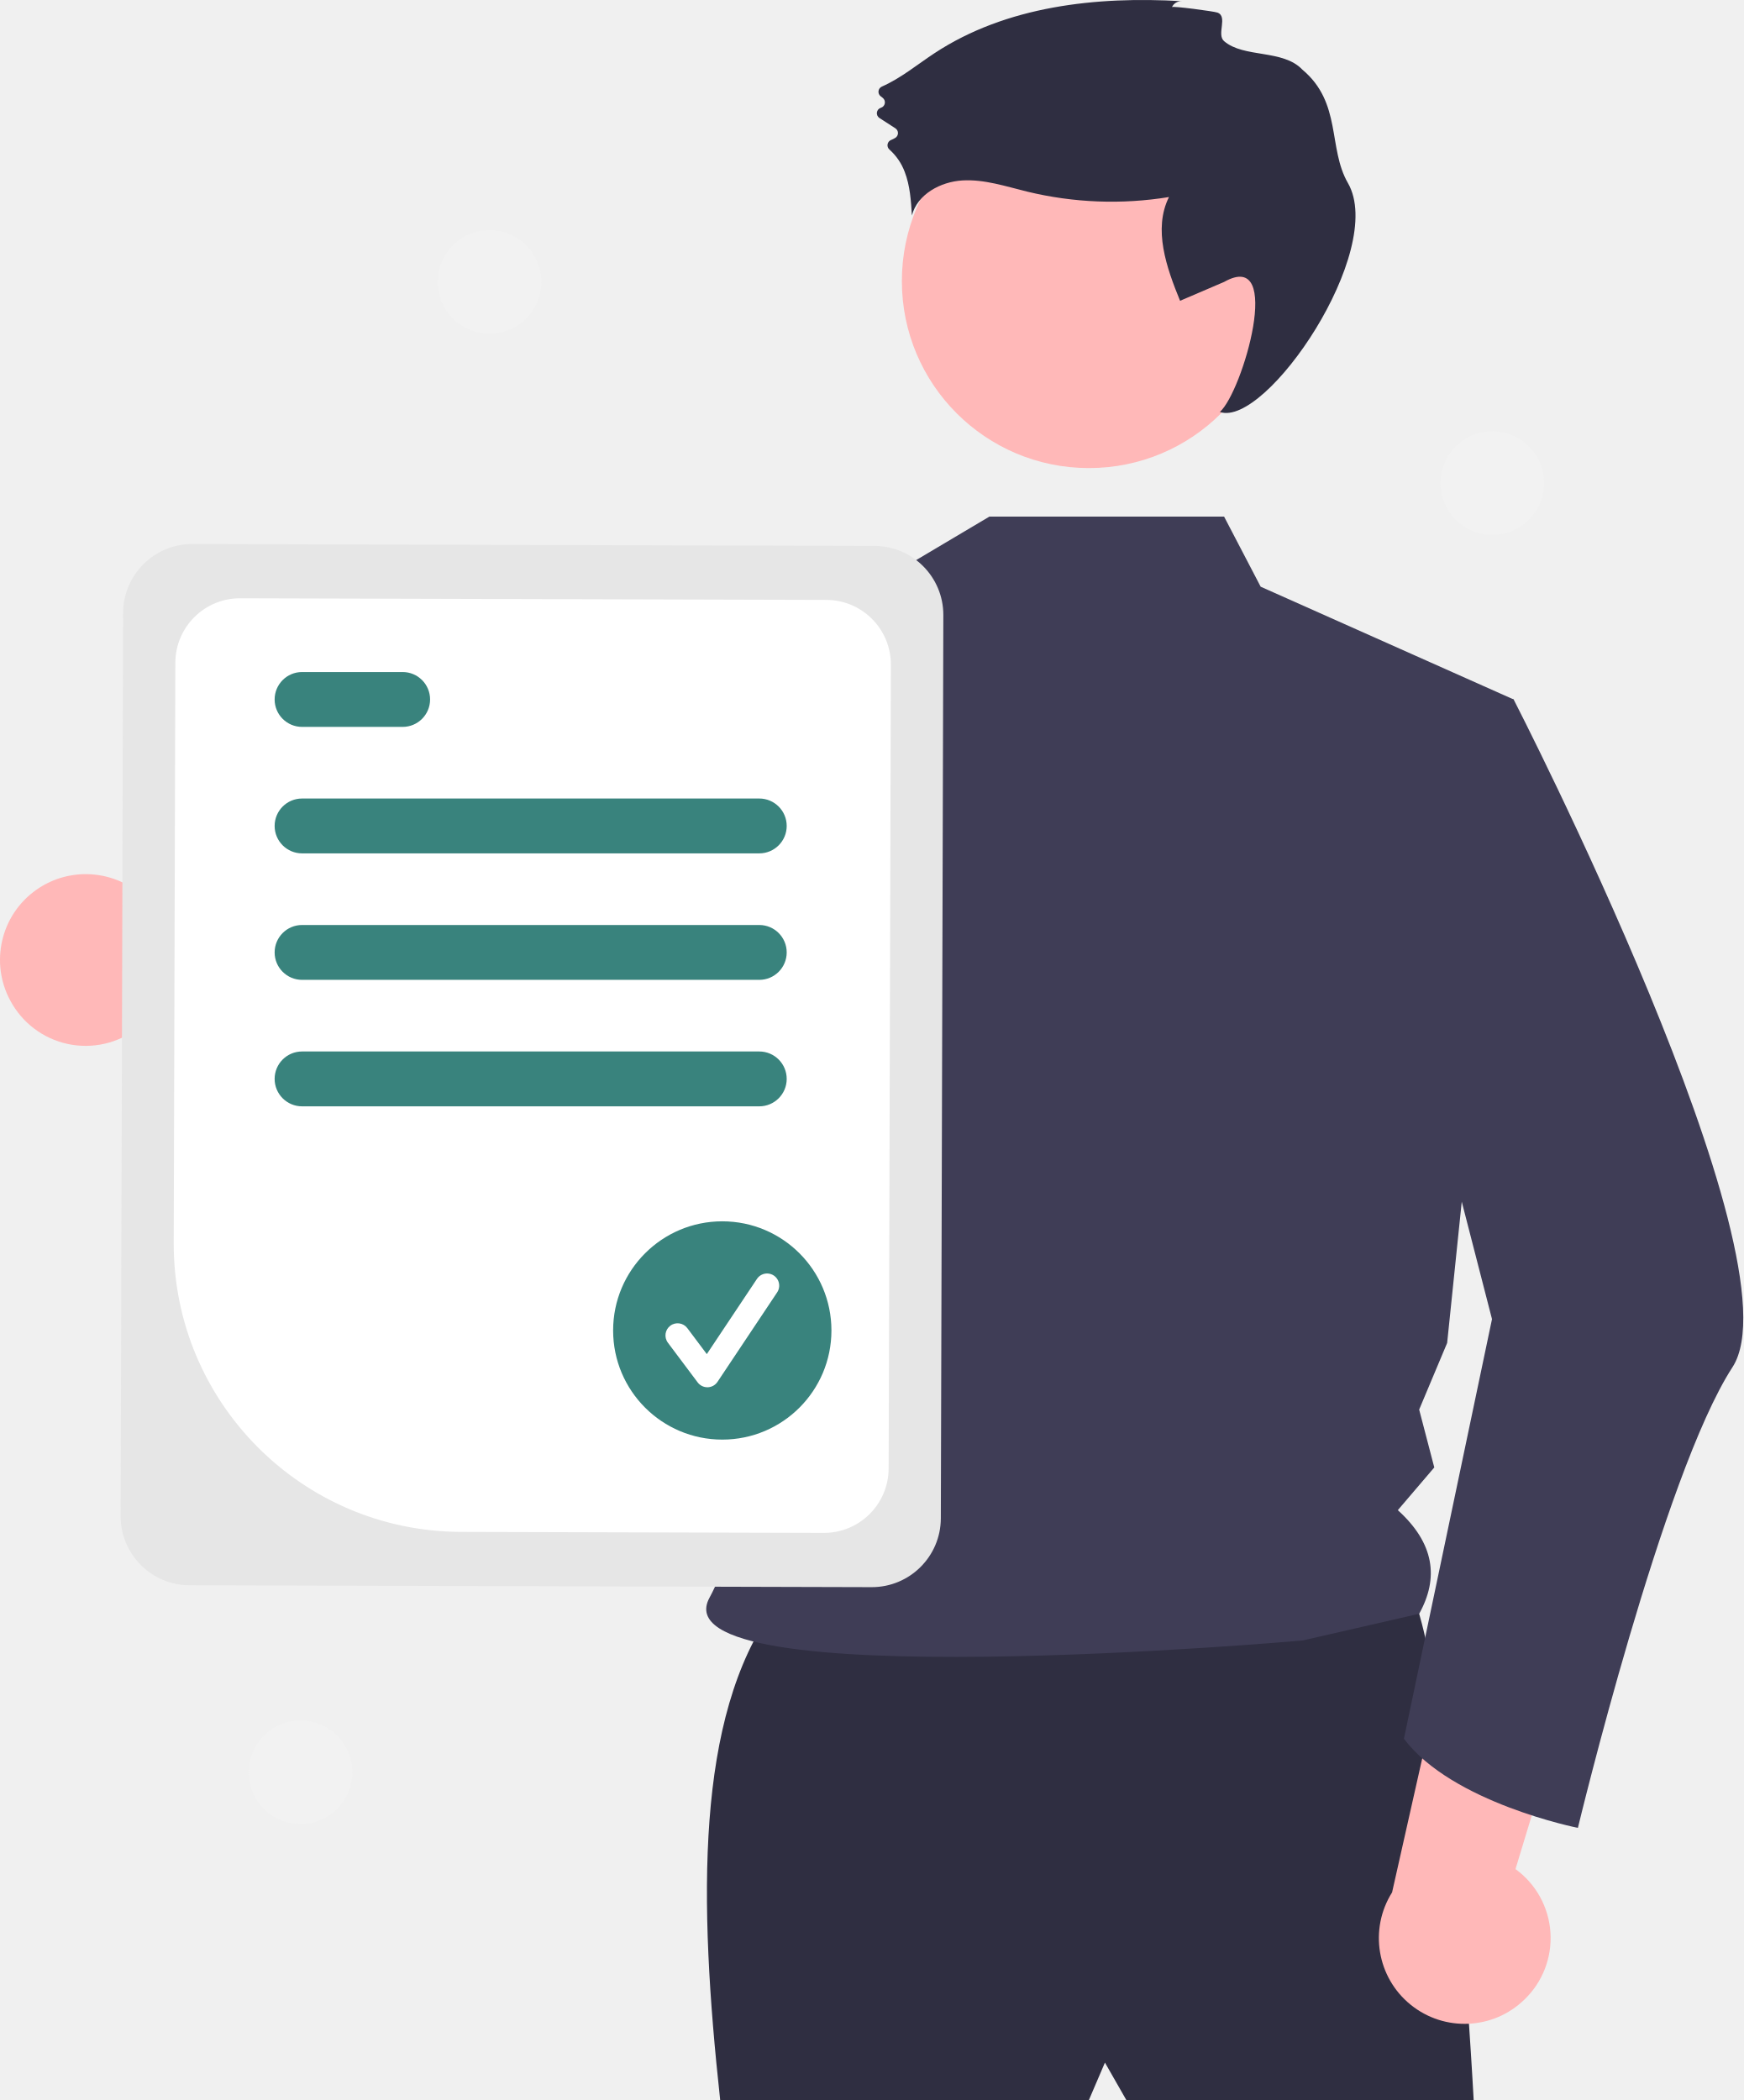
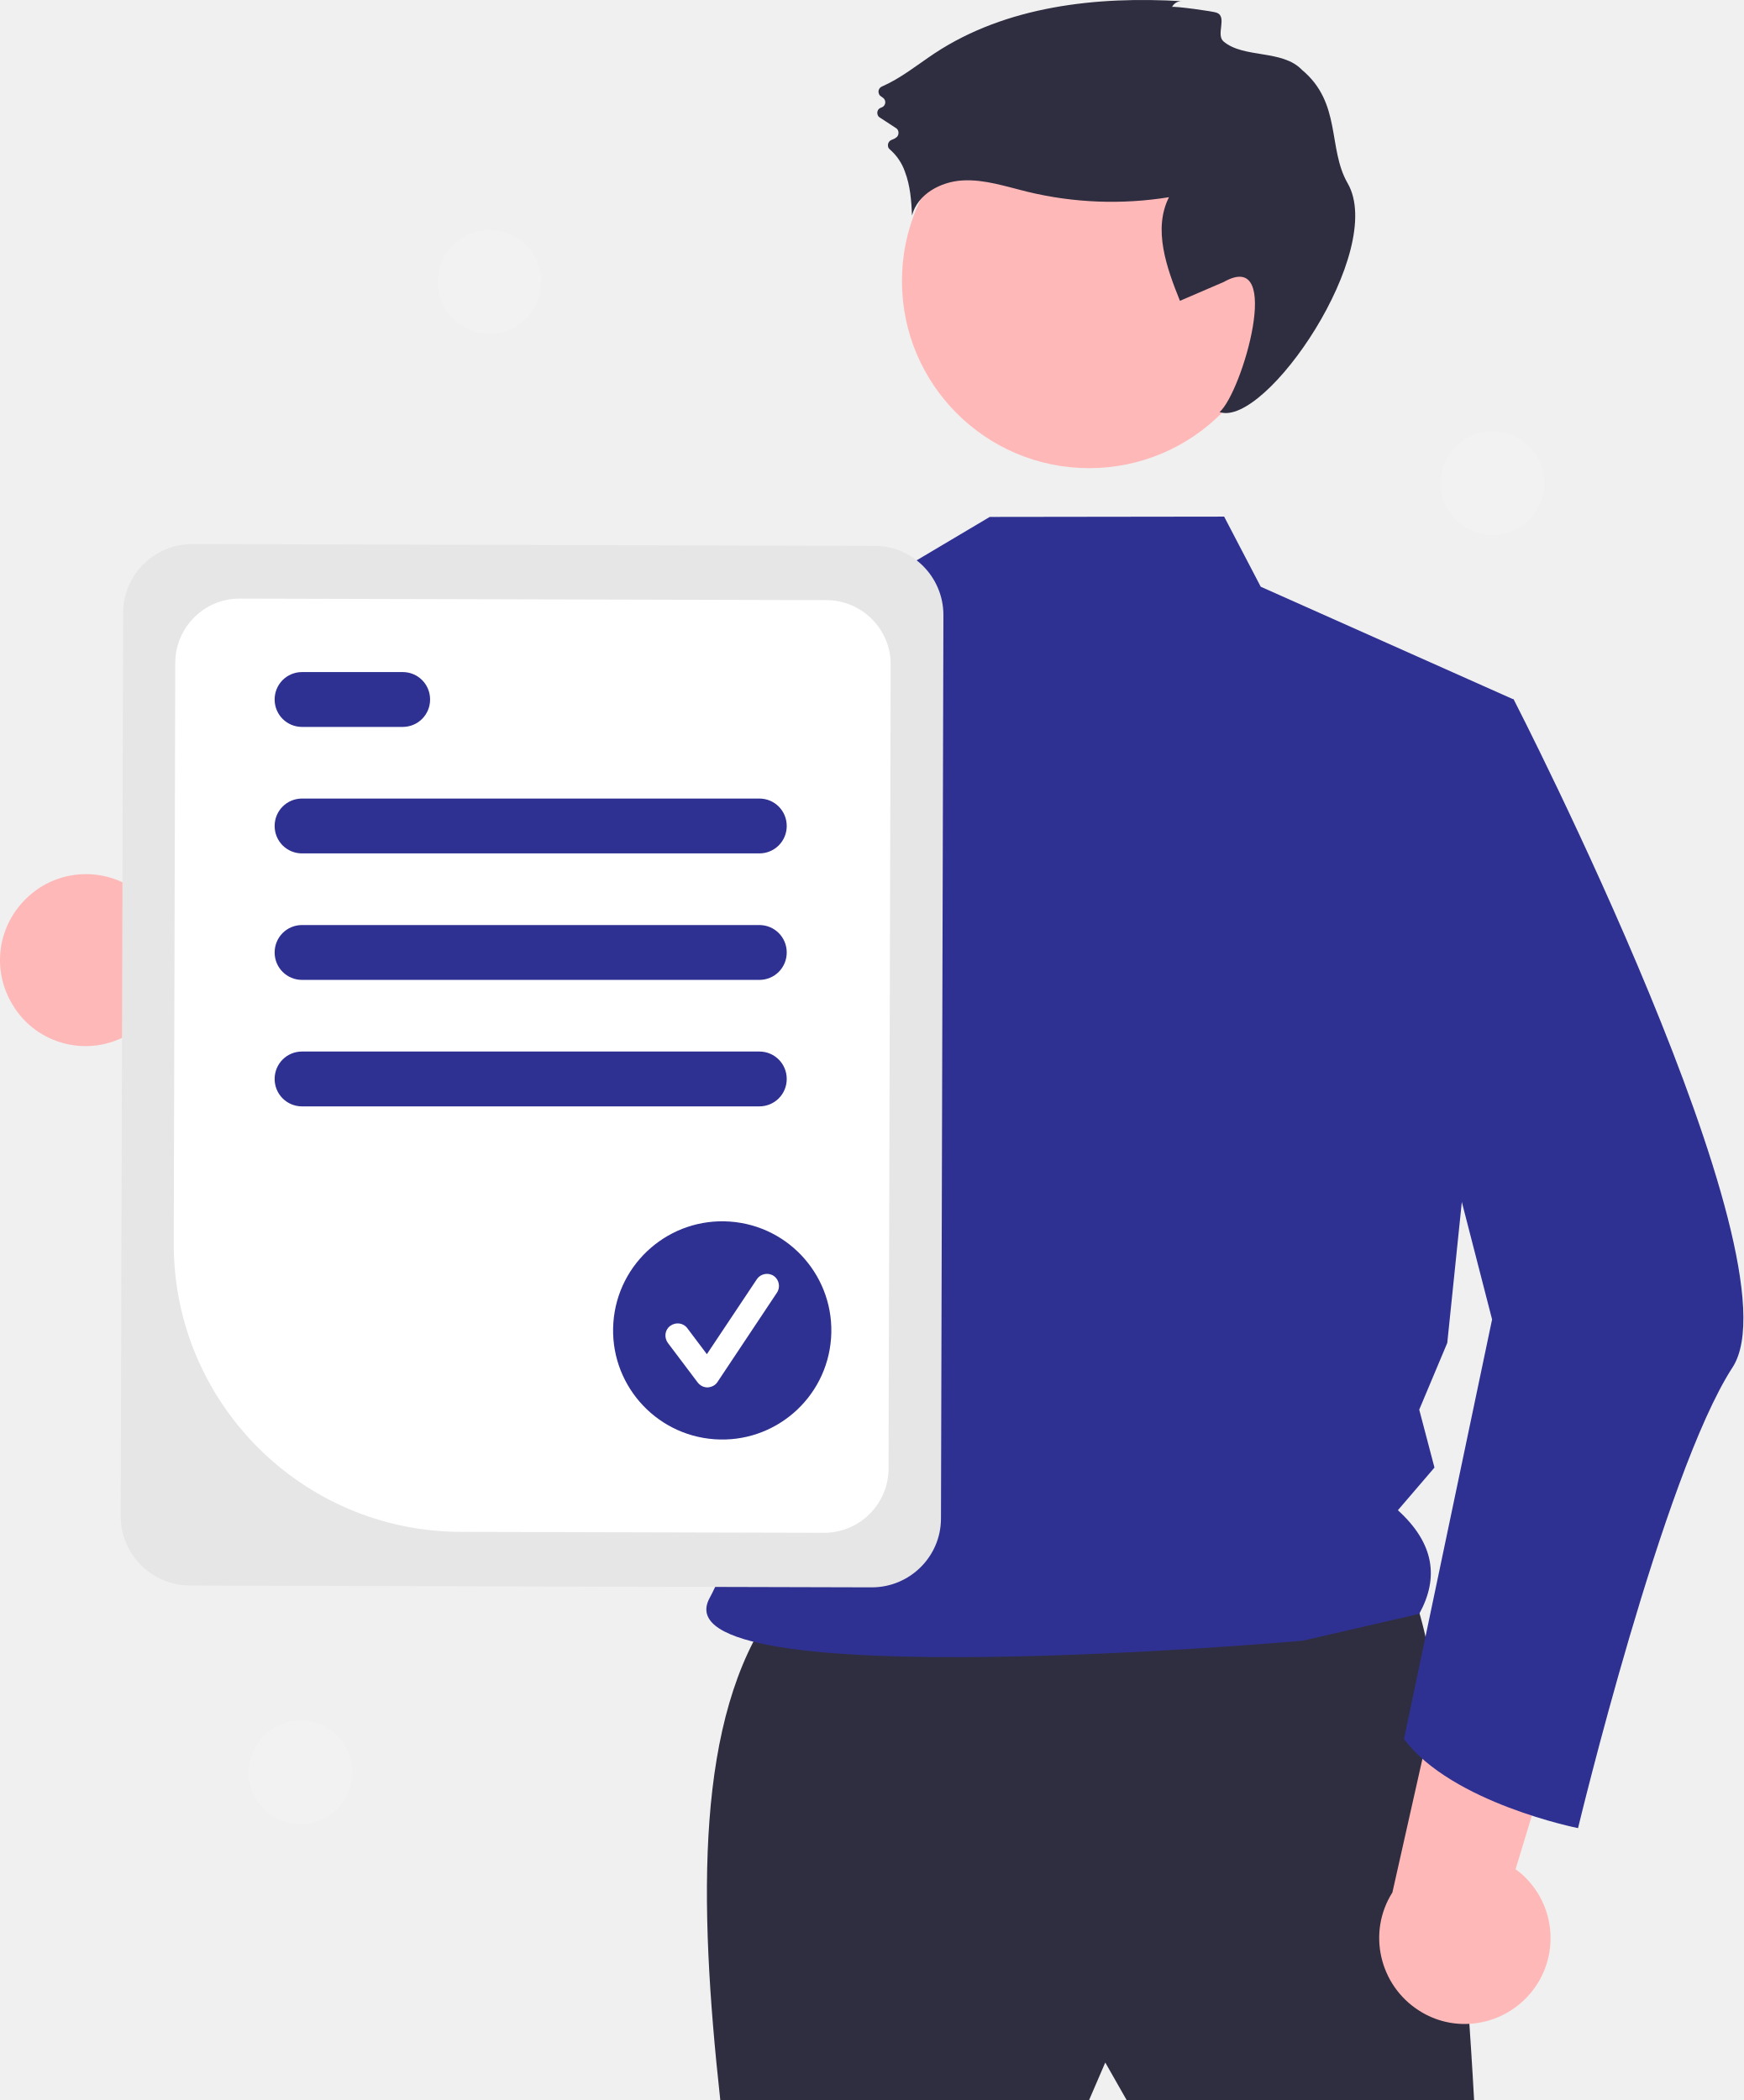
- <svg xmlns="http://www.w3.org/2000/svg" data-name="Layer 1" width="571.94" height="689.038" viewBox="0 0 571.94 689.038">
-   <path d="M310.019,435.422a27.981,27.981,0,0,0,42.374,6.734L438.65,491.628,435.436,440.056l-81.418-39.072a28.133,28.133,0,0,0-43.998,34.439Z" transform="translate(-305.9303 -105.8648)" fill="#ffb8b8" />
-   <path d="M559.741,633.604c-25.586,35.812-24.671,95.726-17.533,161.299l120.974,0,5.26-12.273,7.013,12.273H789.417s-8.766-166.559-24.546-171.819S559.741,633.604,559.741,633.604Z" transform="translate(-305.9303 -105.8648)" fill="#2f2e41" />
-   <circle cx="357.252" cy="92.218" r="61.364" fill="#ffb8b8" />
-   <path d="M707.534,275.368l12,23,83,37L780.717,546.504,771.534,568.368l4.961,18.987L764.534,601.368c12.007,10.864,13.532,22.236,7,34l-38.221,8.756s-212.521,18.898-194.611-14.026c19.57-35.974,24.553-142.215-18.649-198.988-36.677-48.199-8.519-110.742-8.519-110.742l87-26,32-19Z" transform="translate(-305.9303 -105.8648)" fill="#3f3d56" />
-   <path d="M690.426,108.195a3.385,3.385,0,0,1,3.257-1.933c-28.093-1.68-57.685,1.594-81.188,17.075-5.694,3.751-11.062,8.224-17.258,10.945a1.859,1.859,0,0,0-.38,3.163l.681.534a1.866,1.866,0,0,1-.607,3.253l0,0a1.866,1.866,0,0,0-.469,3.352l5.215,3.371a1.858,1.858,0,0,1,.017,3.126,9.271,9.271,0,0,1-1.387.703,1.862,1.862,0,0,0-.59,3.128,18.537,18.537,0,0,1,5.046,7.377c1.738,4.52,2.051,9.442,2.344,14.276,1.797-6.974,9.408-11.08,16.598-11.497s14.202,1.955,21.199,3.66a117.272,117.272,0,0,0,46.548,1.791c-5.256,10.549-.822,23.131,3.64,34.04l14.443-6.191c19.836-11.197,6.019,36.168-1.397,42.67,15.141,5.249,54.772-53.014,42.023-75.114-6.632-11.496-1.924-26.324-14.963-37.227-6.39-6.727-19.149-3.737-25.664-9.328-2.564-2.201,1.344-8.088-2.18-9.371C704.184,109.571,690.619,107.765,690.426,108.195Z" transform="translate(-305.9303 -105.8648)" fill="#2f2e41" />
-   <path d="M586.484,300.308c-11.26,49.99-40.14,166.71-69.44,191.12a17.092,17.092,0,0,1-6.52,3.85c-102.99,25.09-135.99-38.91-135.99-38.91s27.6-13.45,28.3-39.74l55.66,17.27,48.52-109.19,7.14-6.66.04-.04Z" transform="translate(-305.9303 -105.8648)" fill="#3f3d56" />
-   <path d="M806.075,761.941a27.982,27.982,0,0,0-2.938-42.806L832.009,623.982l-49.539,14.696L762.648,726.784a28.133,28.133,0,0,0,43.427,35.156Z" transform="translate(-305.9303 -105.8648)" fill="#ffb8b8" />
-   <path d="M779.65,330.045l22.884,5.323s94.584,184.028,71.792,219.093-50.715,151.156-50.715,151.156-41.298-8.21-57.077-29.249l28.896-137.686-29.805-115.715Z" transform="translate(-305.9303 -105.8648)" fill="#3f3d56" />
-   <path d="M345.51,603.32l.822-296.389a22.652,22.652,0,0,1,22.689-22.564l223.839.621a22.652,22.652,0,0,1,22.564,22.689l-.822,296.389a22.652,22.652,0,0,1-22.689,22.564l-223.839-.621A22.652,22.652,0,0,1,345.51,603.32Z" transform="translate(-305.9303 -105.8648)" fill="#e6e6e6" />
-   <path d="M362.928,513.846l.528-190.546a21.214,21.214,0,0,1,21.249-21.132l192.371.533a21.215,21.215,0,0,1,21.133,21.249l-.731,263.746A21.215,21.215,0,0,1,576.228,608.829L457.058,608.499A94.498,94.498,0,0,1,362.928,513.846Z" transform="translate(-305.9303 -105.8648)" fill="#fff" />
-   <path d="M555.034,385.868h-150a9,9,0,0,1,0-18h150a9,9,0,0,1,0,18Z" transform="translate(-305.9303 -105.8648)" fill="#39837d" />
-   <path d="M438.034,344.368h-33a9,9,0,0,1,0-18h33a9,9,0,0,1,0,18Z" transform="translate(-305.9303 -105.8648)" fill="#39837d" />
-   <path d="M555.034,427.368h-150a9,9,0,0,1,0-18h150a9,9,0,0,1,0,18Z" transform="translate(-305.9303 -105.8648)" fill="#39837d" />
-   <path d="M555.034,468.868h-150a9,9,0,0,1,0-18h150a9,9,0,0,1,0,18Z" transform="translate(-305.9303 -105.8648)" fill="#39837d" />
-   <circle cx="236.967" cy="436.543" r="35.811" fill="#39837d" />
-   <path d="M538.012,561.045a3.982,3.982,0,0,1-3.186-1.594l-9.77-13.027a3.983,3.983,0,1,1,6.374-4.78l6.392,8.522,16.416-24.624a3.984,3.984,0,1,1,6.629,4.419L541.326,559.271a3.985,3.985,0,0,1-3.204,1.773C538.085,561.045,538.048,561.045,538.012,561.045Z" transform="translate(-305.9303 -105.8648)" fill="#fff" />
-   <circle cx="160.604" cy="92.503" r="17" fill="#f2f2f2" />
-   <circle cx="98.604" cy="581.503" r="17" fill="#f2f2f2" />
-   <circle cx="489.604" cy="158.503" r="17" fill="#f2f2f2" />
+ <svg xmlns="http://www.w3.org/2000/svg" version="1.1" id="Layer_1" x="0px" y="0px" viewBox="0 0 571.9 689" style="enable-background:new 0 0 571.9 689;" xml:space="preserve">
+   <style type="text/css">
+ 	.st0{fill:#FFB8B8;}
+ 	.st1{fill:#2F2E41;}
+ 	.st2{fill:#2F3192;}
+ 	.st3{fill:#E6E6E6;}
+ 	.st4{fill:#FFFFFF;}
+ 	.st5{fill:#F2F2F2;}
+ </style>
+   <path class="st0" d="M4.1,329.6c7.9,13.3,25.1,17.6,38.4,9.6c1.4-0.8,2.7-1.8,4-2.9l86.3,49.5l-3.2-51.6l-81.4-39.1  c-11-11-28.8-11.1-39.8-0.1C-0.9,304.2-2.7,318.4,4.1,329.6z" />
+   <path class="st1" d="M253.8,527.7c-25.6,35.8-24.7,95.7-17.5,161.3h121l5.3-12.3l7,12.3h114c0,0-8.8-166.6-24.5-171.8  C443.2,512,253.8,527.7,253.8,527.7z" />
+   <circle class="st0" cx="357.3" cy="92.2" r="61.4" />
+   <path class="st2" d="M401.6,169.5l12,23l83,37l-21.8,211.1l-9.2,21.9l5,19l-12,14c12,10.9,13.5,22.2,7,34l-38.2,8.8  c0,0-212.5,18.9-194.6-14c19.6-36,24.6-142.2-18.6-199c-36.7-48.2-8.5-110.7-8.5-110.7l87-26l32-19L401.6,169.5z" />
+   <path class="st1" d="M384.5,2.3c0.6-1.2,1.9-2,3.3-1.9c-28.1-1.7-57.7,1.6-81.2,17.1c-5.7,3.8-11.1,8.2-17.3,10.9  c-0.9,0.4-1.4,1.5-0.9,2.5c0.1,0.3,0.3,0.5,0.6,0.7l0.7,0.5c0.8,0.6,1,1.8,0.3,2.6c-0.2,0.3-0.6,0.5-0.9,0.6l0,0  c-1,0.3-1.5,1.3-1.2,2.3c0.1,0.4,0.4,0.8,0.8,1l5.2,3.4c0.9,0.5,1.1,1.7,0.6,2.6c-0.1,0.2-0.3,0.4-0.6,0.6c-0.4,0.3-0.9,0.5-1.4,0.7  c-1,0.4-1.4,1.4-1.1,2.4c0.1,0.3,0.3,0.5,0.5,0.7c2.3,2,4,4.5,5,7.4c1.7,4.5,2.1,9.4,2.3,14.3c1.8-7,9.4-11.1,16.6-11.5  s14.2,2,21.2,3.7c15.2,3.7,31.1,4.3,46.5,1.8c-5.3,10.5-0.8,23.1,3.6,34l14.4-6.2c19.8-11.2,6,36.2-1.4,42.7  c15.1,5.2,54.8-53,42-75.1c-6.6-11.5-1.9-26.3-15-37.2c-6.4-6.7-19.1-3.7-25.7-9.3c-2.6-2.2,1.3-8.1-2.2-9.4  C398.3,3.7,384.7,1.9,384.5,2.3z" />
+   <path class="st2" d="M280.6,194.4c-11.3,50-40.1,166.7-69.4,191.1c-1.9,1.8-4.1,3.1-6.5,3.8c-103,25.1-136-38.9-136-38.9  s27.6-13.5,28.3-39.7l55.7,17.3l48.5-109.2l7.1-6.7l0,0L280.6,194.4z" />
+   <path class="st0" d="M500.1,656.1c11.1-10.7,11.5-28.4,0.8-39.6c-1.1-1.2-2.4-2.3-3.7-3.2l28.9-95.2l-49.5,14.7l-19.8,88.1  c-8.3,13.1-4.3,30.5,8.8,38.8C476.5,666.7,490.8,665.1,500.1,656.1z" />
+   <path class="st2" d="M473.7,224.2l22.9,5.3c0,0,94.6,184,71.8,219.1s-50.7,151.2-50.7,151.2s-41.3-8.2-57.1-29.2l28.9-137.7  l-29.8-115.7L473.7,224.2z" />
+   <path class="st3" d="M39.6,497.5l0.8-296.4c0-12.5,10.2-22.6,22.7-22.6l223.8,0.6c12.5,0,22.6,10.2,22.6,22.7l-0.8,296.4  c0,12.5-10.2,22.6-22.7,22.6l-223.8-0.6C49.7,520.1,39.6,509.9,39.6,497.5z" />
+   <path class="st4" d="M57,408l0.5-190.5c0-11.7,9.6-21.2,21.2-21.1l192.4,0.5c11.7,0,21.2,9.6,21.1,21.2l-0.7,263.7  c0,11.7-9.6,21.2-21.3,21.1l-119.2-0.3C99,502.4,56.9,460.1,57,408z" />
+   <path class="st2" d="M249.1,280h-150c-5,0-9-4-9-9s4-9,9-9h150c5,0,9,4,9,9S254.1,280,249.1,280z" />
+   <path class="st2" d="M132.1,238.5h-33c-5,0-9-4-9-9s4-9,9-9h33c5,0,9,4,9,9S137.1,238.5,132.1,238.5z" />
+   <path class="st2" d="M249.1,321.5h-150c-5,0-9-4-9-9s4-9,9-9h150c5,0,9,4,9,9S254.1,321.5,249.1,321.5z" />
+   <path class="st2" d="M249.1,363h-150c-5,0-9-4-9-9s4-9,9-9h150c5,0,9,4,9,9S254.1,363,249.1,363z" />
+   <ellipse transform="matrix(7.088900e-02 -0.9975 0.9975 7.088900e-02 -215.2762 641.967)" class="st2" cx="237" cy="436.5" rx="35.8" ry="35.8" />
+   <path class="st4" d="M232.1,455.2c-1.3,0-2.4-0.6-3.2-1.6l-9.8-13c-1.3-1.8-1-4.3,0.8-5.6s4.3-1,5.6,0.8l6.4,8.5l16.4-24.6  c1.2-1.8,3.7-2.3,5.5-1.1c1.8,1.2,2.3,3.7,1.1,5.5c0,0,0,0,0,0l-19.5,29.3c-0.7,1.1-1.9,1.7-3.2,1.8  C232.2,455.2,232.1,455.2,232.1,455.2z" />
+   <circle class="st5" cx="160.6" cy="92.5" r="17" />
+   <circle class="st5" cx="98.6" cy="581.5" r="17" />
+   <circle class="st5" cx="489.6" cy="158.5" r="17" />
</svg>
